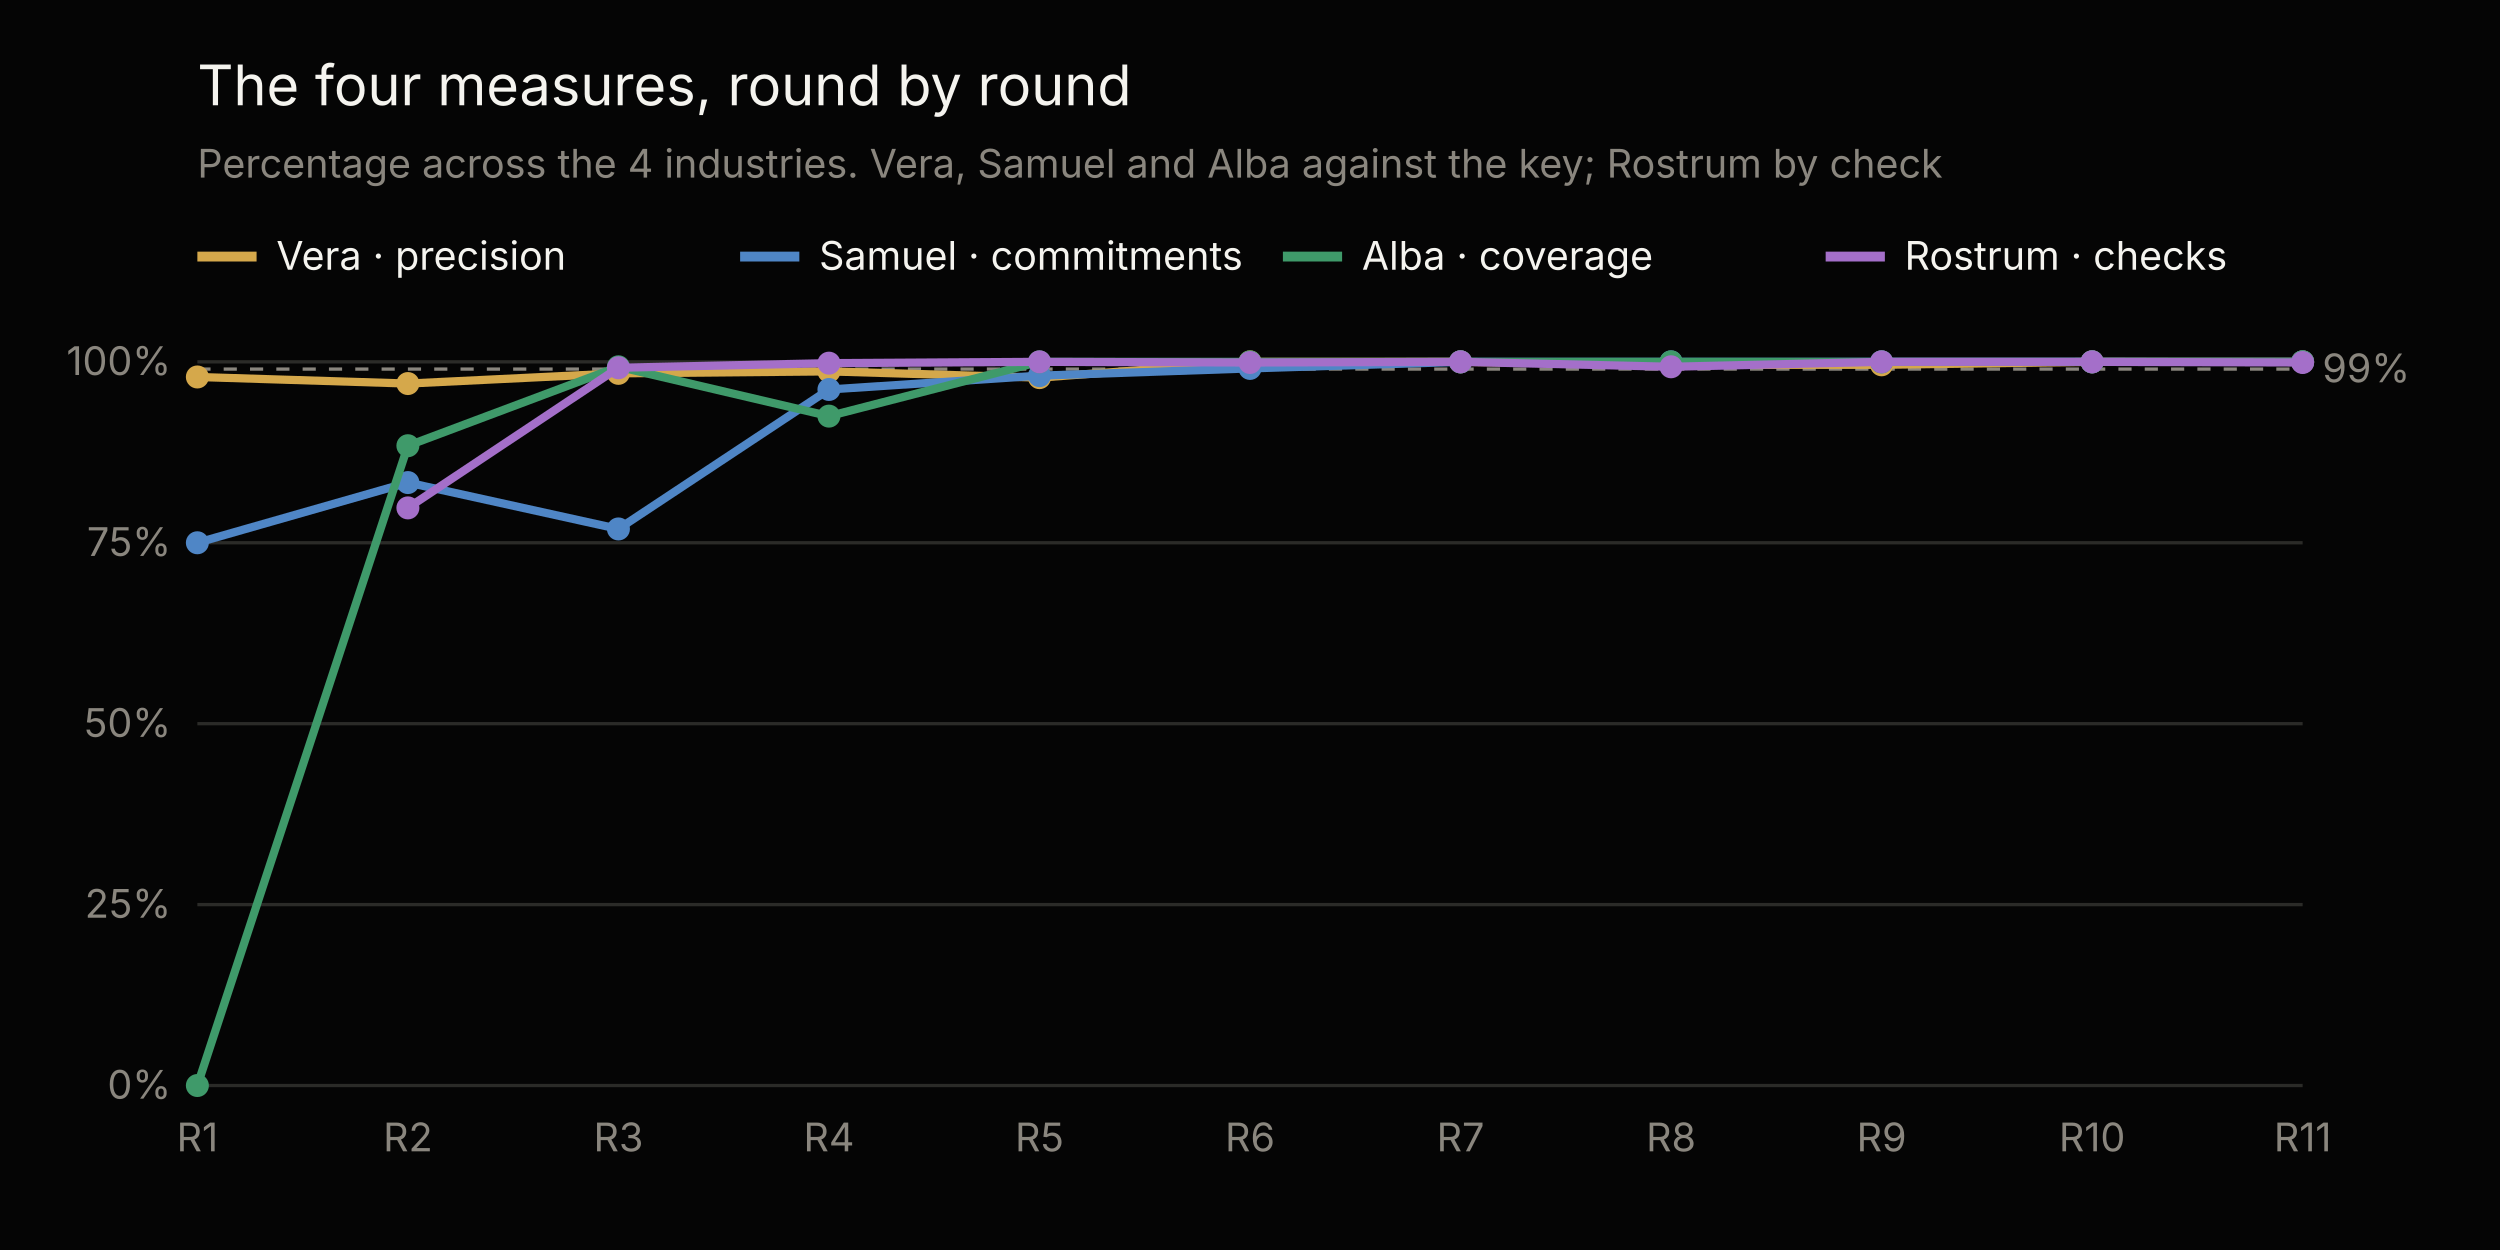
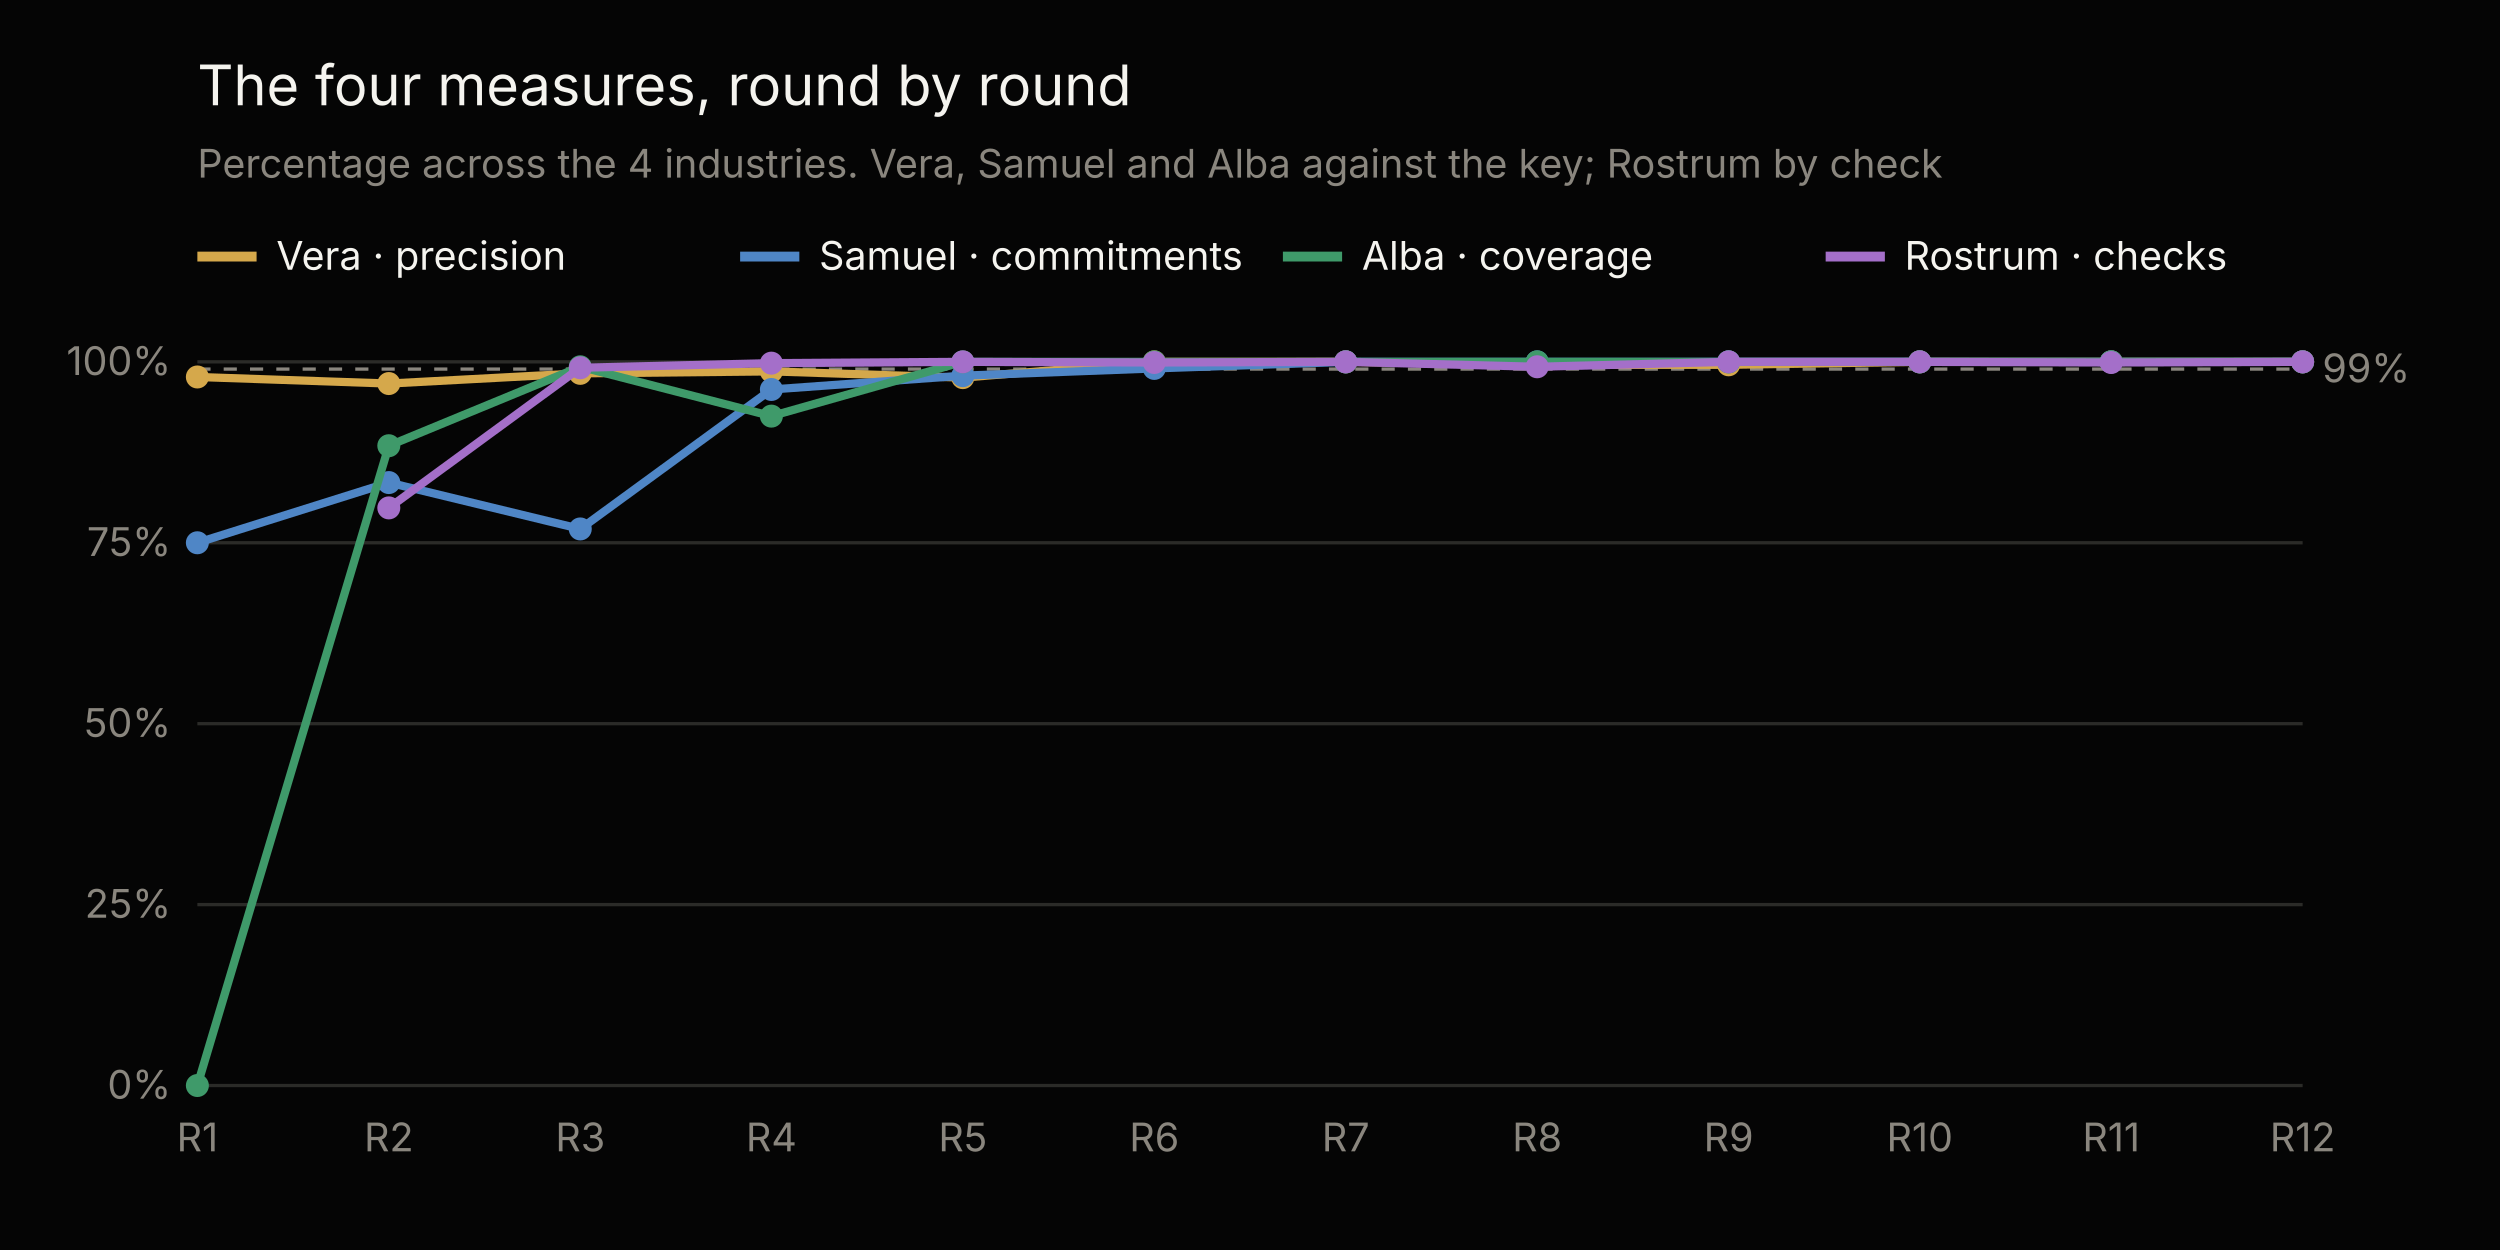
<svg xmlns="http://www.w3.org/2000/svg" viewBox="0 0 760 380" font-family="Inter, Arial, sans-serif" font-size="12">
  <rect width="760" height="380" fill="#050505" />
  <text x="60" y="32" font-size="17" fill="#f5f4ef">The four measures, round by round</text>
  <text x="60" y="54" fill="#8a867e">Percentage across the 4 industries. Vera, Samuel and Alba against the key; Rostrum by check</text>
  <line x1="60" x2="78" y1="78" y2="78" stroke="#d5a84b" stroke-width="3" />
  <text x="84" y="82" fill="#f5f4ef">Vera · precision</text>
  <line x1="225" x2="243" y1="78" y2="78" stroke="#4f86c6" stroke-width="3" />
  <text x="249" y="82" fill="#f5f4ef">Samuel · commitments</text>
  <line x1="390" x2="408" y1="78" y2="78" stroke="#3f9a6a" stroke-width="3" />
  <text x="414" y="82" fill="#f5f4ef">Alba · coverage</text>
  <line x1="555" x2="573" y1="78" y2="78" stroke="#a46fc9" stroke-width="3" />
  <text x="579" y="82" fill="#f5f4ef">Rostrum · checks</text>
  <line x1="60" x2="700" y1="330.0" y2="330.0" stroke="#2b2b28" />
  <text x="52" y="334.0" text-anchor="end" fill="#8a867e">0%</text>
  <line x1="60" x2="700" y1="275.0" y2="275.0" stroke="#2b2b28" />
  <text x="52" y="279.0" text-anchor="end" fill="#8a867e">25%</text>
  <line x1="60" x2="700" y1="220.0" y2="220.0" stroke="#2b2b28" />
  <text x="52" y="224.0" text-anchor="end" fill="#8a867e">50%</text>
  <line x1="60" x2="700" y1="165.0" y2="165.0" stroke="#2b2b28" />
  <text x="52" y="169.0" text-anchor="end" fill="#8a867e">75%</text>
  <line x1="60" x2="700" y1="110.0" y2="110.0" stroke="#2b2b28" />
  <text x="52" y="114.0" text-anchor="end" fill="#8a867e">100%</text>
  <line x1="60" x2="700" y1="112.2" y2="112.2" stroke="#8a867e" stroke-dasharray="4 4" />
  <text x="706" y="116.2" fill="#8a867e">99%</text>
  <text x="60.0" y="350" text-anchor="middle" fill="#8a867e">R1</text>
-   <text x="124.0" y="350" text-anchor="middle" fill="#8a867e">R2</text>
-   <text x="188.0" y="350" text-anchor="middle" fill="#8a867e">R3</text>
-   <text x="252.0" y="350" text-anchor="middle" fill="#8a867e">R4</text>
-   <text x="316.0" y="350" text-anchor="middle" fill="#8a867e">R5</text>
-   <text x="380.0" y="350" text-anchor="middle" fill="#8a867e">R6</text>
-   <text x="444.0" y="350" text-anchor="middle" fill="#8a867e">R7</text>
-   <text x="508.0" y="350" text-anchor="middle" fill="#8a867e">R8</text>
-   <text x="572.0" y="350" text-anchor="middle" fill="#8a867e">R9</text>
-   <text x="636.0" y="350" text-anchor="middle" fill="#8a867e">R10</text>
-   <text x="700.0" y="350" text-anchor="middle" fill="#8a867e">R11</text>
-   <path d="M60.0,114.6 L124.0,116.6 L188.0,113.5 L252.0,112.9 L316.0,114.8 L380.0,110.0 L444.0,110.0 L508.0,110.9 L572.0,110.9 L636.0,110.0 L700.0,110.0" fill="none" stroke="#d5a84b" stroke-width="2.5" />
+   <text x="118.2" y="350" text-anchor="middle" fill="#8a867e">R2</text>
+   <text x="176.4" y="350" text-anchor="middle" fill="#8a867e">R3</text>
+   <text x="234.5" y="350" text-anchor="middle" fill="#8a867e">R4</text>
+   <text x="292.7" y="350" text-anchor="middle" fill="#8a867e">R5</text>
+   <text x="350.9" y="350" text-anchor="middle" fill="#8a867e">R6</text>
+   <text x="409.1" y="350" text-anchor="middle" fill="#8a867e">R7</text>
+   <text x="467.3" y="350" text-anchor="middle" fill="#8a867e">R8</text>
+   <text x="525.5" y="350" text-anchor="middle" fill="#8a867e">R9</text>
+   <text x="583.6" y="350" text-anchor="middle" fill="#8a867e">R10</text>
+   <text x="641.8" y="350" text-anchor="middle" fill="#8a867e">R11</text>
+   <text x="700.0" y="350" text-anchor="middle" fill="#8a867e">R12</text>
+   <path d="M60.0,114.6 L118.2,116.6 L176.4,113.5 L234.5,112.9 L292.7,114.8 L350.9,110.0 L409.1,110.0 L467.3,110.9 L525.5,110.9 L583.6,110.0 L641.8,110.0 L700.0,110.0" fill="none" stroke="#d5a84b" stroke-width="2.5" />
  <circle cx="60.0" cy="114.6" r="3.5" fill="#d5a84b" />
-   <circle cx="124.0" cy="116.6" r="3.5" fill="#d5a84b" />
-   <circle cx="188.0" cy="113.5" r="3.5" fill="#d5a84b" />
-   <circle cx="252.0" cy="112.9" r="3.5" fill="#d5a84b" />
-   <circle cx="316.0" cy="114.8" r="3.5" fill="#d5a84b" />
-   <circle cx="380.0" cy="110.0" r="3.5" fill="#d5a84b" />
-   <circle cx="444.0" cy="110.0" r="3.5" fill="#d5a84b" />
-   <circle cx="508.0" cy="110.9" r="3.5" fill="#d5a84b" />
-   <circle cx="572.0" cy="110.9" r="3.5" fill="#d5a84b" />
-   <circle cx="636.0" cy="110.0" r="3.5" fill="#d5a84b" />
+   <circle cx="118.2" cy="116.6" r="3.5" fill="#d5a84b" />
+   <circle cx="176.4" cy="113.5" r="3.5" fill="#d5a84b" />
+   <circle cx="234.5" cy="112.9" r="3.5" fill="#d5a84b" />
+   <circle cx="292.7" cy="114.8" r="3.5" fill="#d5a84b" />
+   <circle cx="350.9" cy="110.0" r="3.5" fill="#d5a84b" />
+   <circle cx="409.1" cy="110.0" r="3.5" fill="#d5a84b" />
+   <circle cx="467.3" cy="110.9" r="3.5" fill="#d5a84b" />
+   <circle cx="525.5" cy="110.9" r="3.5" fill="#d5a84b" />
+   <circle cx="583.6" cy="110.0" r="3.5" fill="#d5a84b" />
+   <circle cx="641.8" cy="110.0" r="3.5" fill="#d5a84b" />
  <circle cx="700.0" cy="110.0" r="3.5" fill="#d5a84b" />
-   <path d="M60.0,165.0 L124.0,146.7 L188.0,160.8 L252.0,118.4 L316.0,114.2 L380.0,112.0 L444.0,110.0 L508.0,110.0 L572.0,110.0 L636.0,110.0 L700.0,110.0" fill="none" stroke="#4f86c6" stroke-width="2.5" />
+   <path d="M60.0,165.0 L118.2,146.7 L176.4,160.8 L234.5,118.4 L292.7,114.2 L350.9,112.0 L409.1,110.0 L467.3,110.0 L525.5,110.0 L583.6,110.0 L641.8,110.0 L700.0,110.0" fill="none" stroke="#4f86c6" stroke-width="2.5" />
  <circle cx="60.0" cy="165.0" r="3.5" fill="#4f86c6" />
-   <circle cx="124.0" cy="146.7" r="3.5" fill="#4f86c6" />
-   <circle cx="188.0" cy="160.8" r="3.5" fill="#4f86c6" />
-   <circle cx="252.0" cy="118.4" r="3.5" fill="#4f86c6" />
-   <circle cx="316.0" cy="114.2" r="3.5" fill="#4f86c6" />
-   <circle cx="380.0" cy="112.0" r="3.5" fill="#4f86c6" />
-   <circle cx="444.0" cy="110.0" r="3.5" fill="#4f86c6" />
-   <circle cx="508.0" cy="110.0" r="3.5" fill="#4f86c6" />
-   <circle cx="572.0" cy="110.0" r="3.5" fill="#4f86c6" />
-   <circle cx="636.0" cy="110.0" r="3.5" fill="#4f86c6" />
+   <circle cx="118.2" cy="146.7" r="3.5" fill="#4f86c6" />
+   <circle cx="176.4" cy="160.8" r="3.5" fill="#4f86c6" />
+   <circle cx="234.5" cy="118.4" r="3.5" fill="#4f86c6" />
+   <circle cx="292.7" cy="114.2" r="3.5" fill="#4f86c6" />
+   <circle cx="350.9" cy="112.0" r="3.5" fill="#4f86c6" />
+   <circle cx="409.1" cy="110.0" r="3.5" fill="#4f86c6" />
+   <circle cx="467.3" cy="110.0" r="3.5" fill="#4f86c6" />
+   <circle cx="525.5" cy="110.0" r="3.5" fill="#4f86c6" />
+   <circle cx="583.6" cy="110.0" r="3.5" fill="#4f86c6" />
+   <circle cx="641.8" cy="110.0" r="3.5" fill="#4f86c6" />
  <circle cx="700.0" cy="110.0" r="3.5" fill="#4f86c6" />
-   <path d="M60.0,330.0 L124.0,135.5 L188.0,111.5 L252.0,126.5 L316.0,110.0 L380.0,110.0 L444.0,110.0 L508.0,110.0 L572.0,110.0 L636.0,110.0 L700.0,110.0" fill="none" stroke="#3f9a6a" stroke-width="2.5" />
+   <path d="M60.0,330.0 L118.2,135.5 L176.4,111.5 L234.5,126.5 L292.7,110.0 L350.9,110.0 L409.1,110.0 L467.3,110.0 L525.5,110.0 L583.6,110.0 L641.8,110.0 L700.0,110.0" fill="none" stroke="#3f9a6a" stroke-width="2.5" />
  <circle cx="60.0" cy="330.0" r="3.5" fill="#3f9a6a" />
-   <circle cx="124.0" cy="135.5" r="3.5" fill="#3f9a6a" />
-   <circle cx="188.0" cy="111.5" r="3.5" fill="#3f9a6a" />
-   <circle cx="252.0" cy="126.5" r="3.5" fill="#3f9a6a" />
-   <circle cx="316.0" cy="110.0" r="3.5" fill="#3f9a6a" />
-   <circle cx="380.0" cy="110.0" r="3.5" fill="#3f9a6a" />
-   <circle cx="444.0" cy="110.0" r="3.5" fill="#3f9a6a" />
-   <circle cx="508.0" cy="110.0" r="3.5" fill="#3f9a6a" />
-   <circle cx="572.0" cy="110.0" r="3.5" fill="#3f9a6a" />
-   <circle cx="636.0" cy="110.0" r="3.5" fill="#3f9a6a" />
+   <circle cx="118.2" cy="135.5" r="3.5" fill="#3f9a6a" />
+   <circle cx="176.4" cy="111.5" r="3.5" fill="#3f9a6a" />
+   <circle cx="234.5" cy="126.5" r="3.5" fill="#3f9a6a" />
+   <circle cx="292.7" cy="110.0" r="3.5" fill="#3f9a6a" />
+   <circle cx="350.9" cy="110.0" r="3.5" fill="#3f9a6a" />
+   <circle cx="409.1" cy="110.0" r="3.5" fill="#3f9a6a" />
+   <circle cx="467.3" cy="110.0" r="3.5" fill="#3f9a6a" />
+   <circle cx="525.5" cy="110.0" r="3.5" fill="#3f9a6a" />
+   <circle cx="583.6" cy="110.0" r="3.5" fill="#3f9a6a" />
+   <circle cx="641.8" cy="110.0" r="3.5" fill="#3f9a6a" />
  <circle cx="700.0" cy="110.0" r="3.5" fill="#3f9a6a" />
-   <path d="M124.0,154.4 L188.0,111.8 L252.0,110.4 L316.0,110.0 L380.0,110.2 L444.0,110.0 L508.0,111.5 L572.0,110.0 L636.0,110.0 L700.0,110.2" fill="none" stroke="#a46fc9" stroke-width="2.5" />
-   <circle cx="124.0" cy="154.4" r="3.5" fill="#a46fc9" />
-   <circle cx="188.0" cy="111.8" r="3.5" fill="#a46fc9" />
-   <circle cx="252.0" cy="110.4" r="3.5" fill="#a46fc9" />
-   <circle cx="316.0" cy="110.0" r="3.5" fill="#a46fc9" />
-   <circle cx="380.0" cy="110.2" r="3.5" fill="#a46fc9" />
-   <circle cx="444.0" cy="110.0" r="3.5" fill="#a46fc9" />
-   <circle cx="508.0" cy="111.5" r="3.5" fill="#a46fc9" />
-   <circle cx="572.0" cy="110.0" r="3.5" fill="#a46fc9" />
-   <circle cx="636.0" cy="110.0" r="3.5" fill="#a46fc9" />
-   <circle cx="700.0" cy="110.2" r="3.5" fill="#a46fc9" />
+   <path d="M118.2,154.4 L176.4,111.8 L234.5,110.4 L292.7,110.0 L350.9,110.2 L409.1,110.0 L467.3,111.5 L525.5,110.0 L583.6,110.0 L641.8,110.2 L700.0,110.0" fill="none" stroke="#a46fc9" stroke-width="2.5" />
+   <circle cx="118.2" cy="154.4" r="3.5" fill="#a46fc9" />
+   <circle cx="176.4" cy="111.8" r="3.5" fill="#a46fc9" />
+   <circle cx="234.5" cy="110.4" r="3.5" fill="#a46fc9" />
+   <circle cx="292.7" cy="110.0" r="3.5" fill="#a46fc9" />
+   <circle cx="350.9" cy="110.2" r="3.5" fill="#a46fc9" />
+   <circle cx="409.1" cy="110.0" r="3.5" fill="#a46fc9" />
+   <circle cx="467.3" cy="111.5" r="3.5" fill="#a46fc9" />
+   <circle cx="525.5" cy="110.0" r="3.5" fill="#a46fc9" />
+   <circle cx="583.6" cy="110.0" r="3.5" fill="#a46fc9" />
+   <circle cx="641.8" cy="110.2" r="3.5" fill="#a46fc9" />
+   <circle cx="700.0" cy="110.0" r="3.5" fill="#a46fc9" />
</svg>
